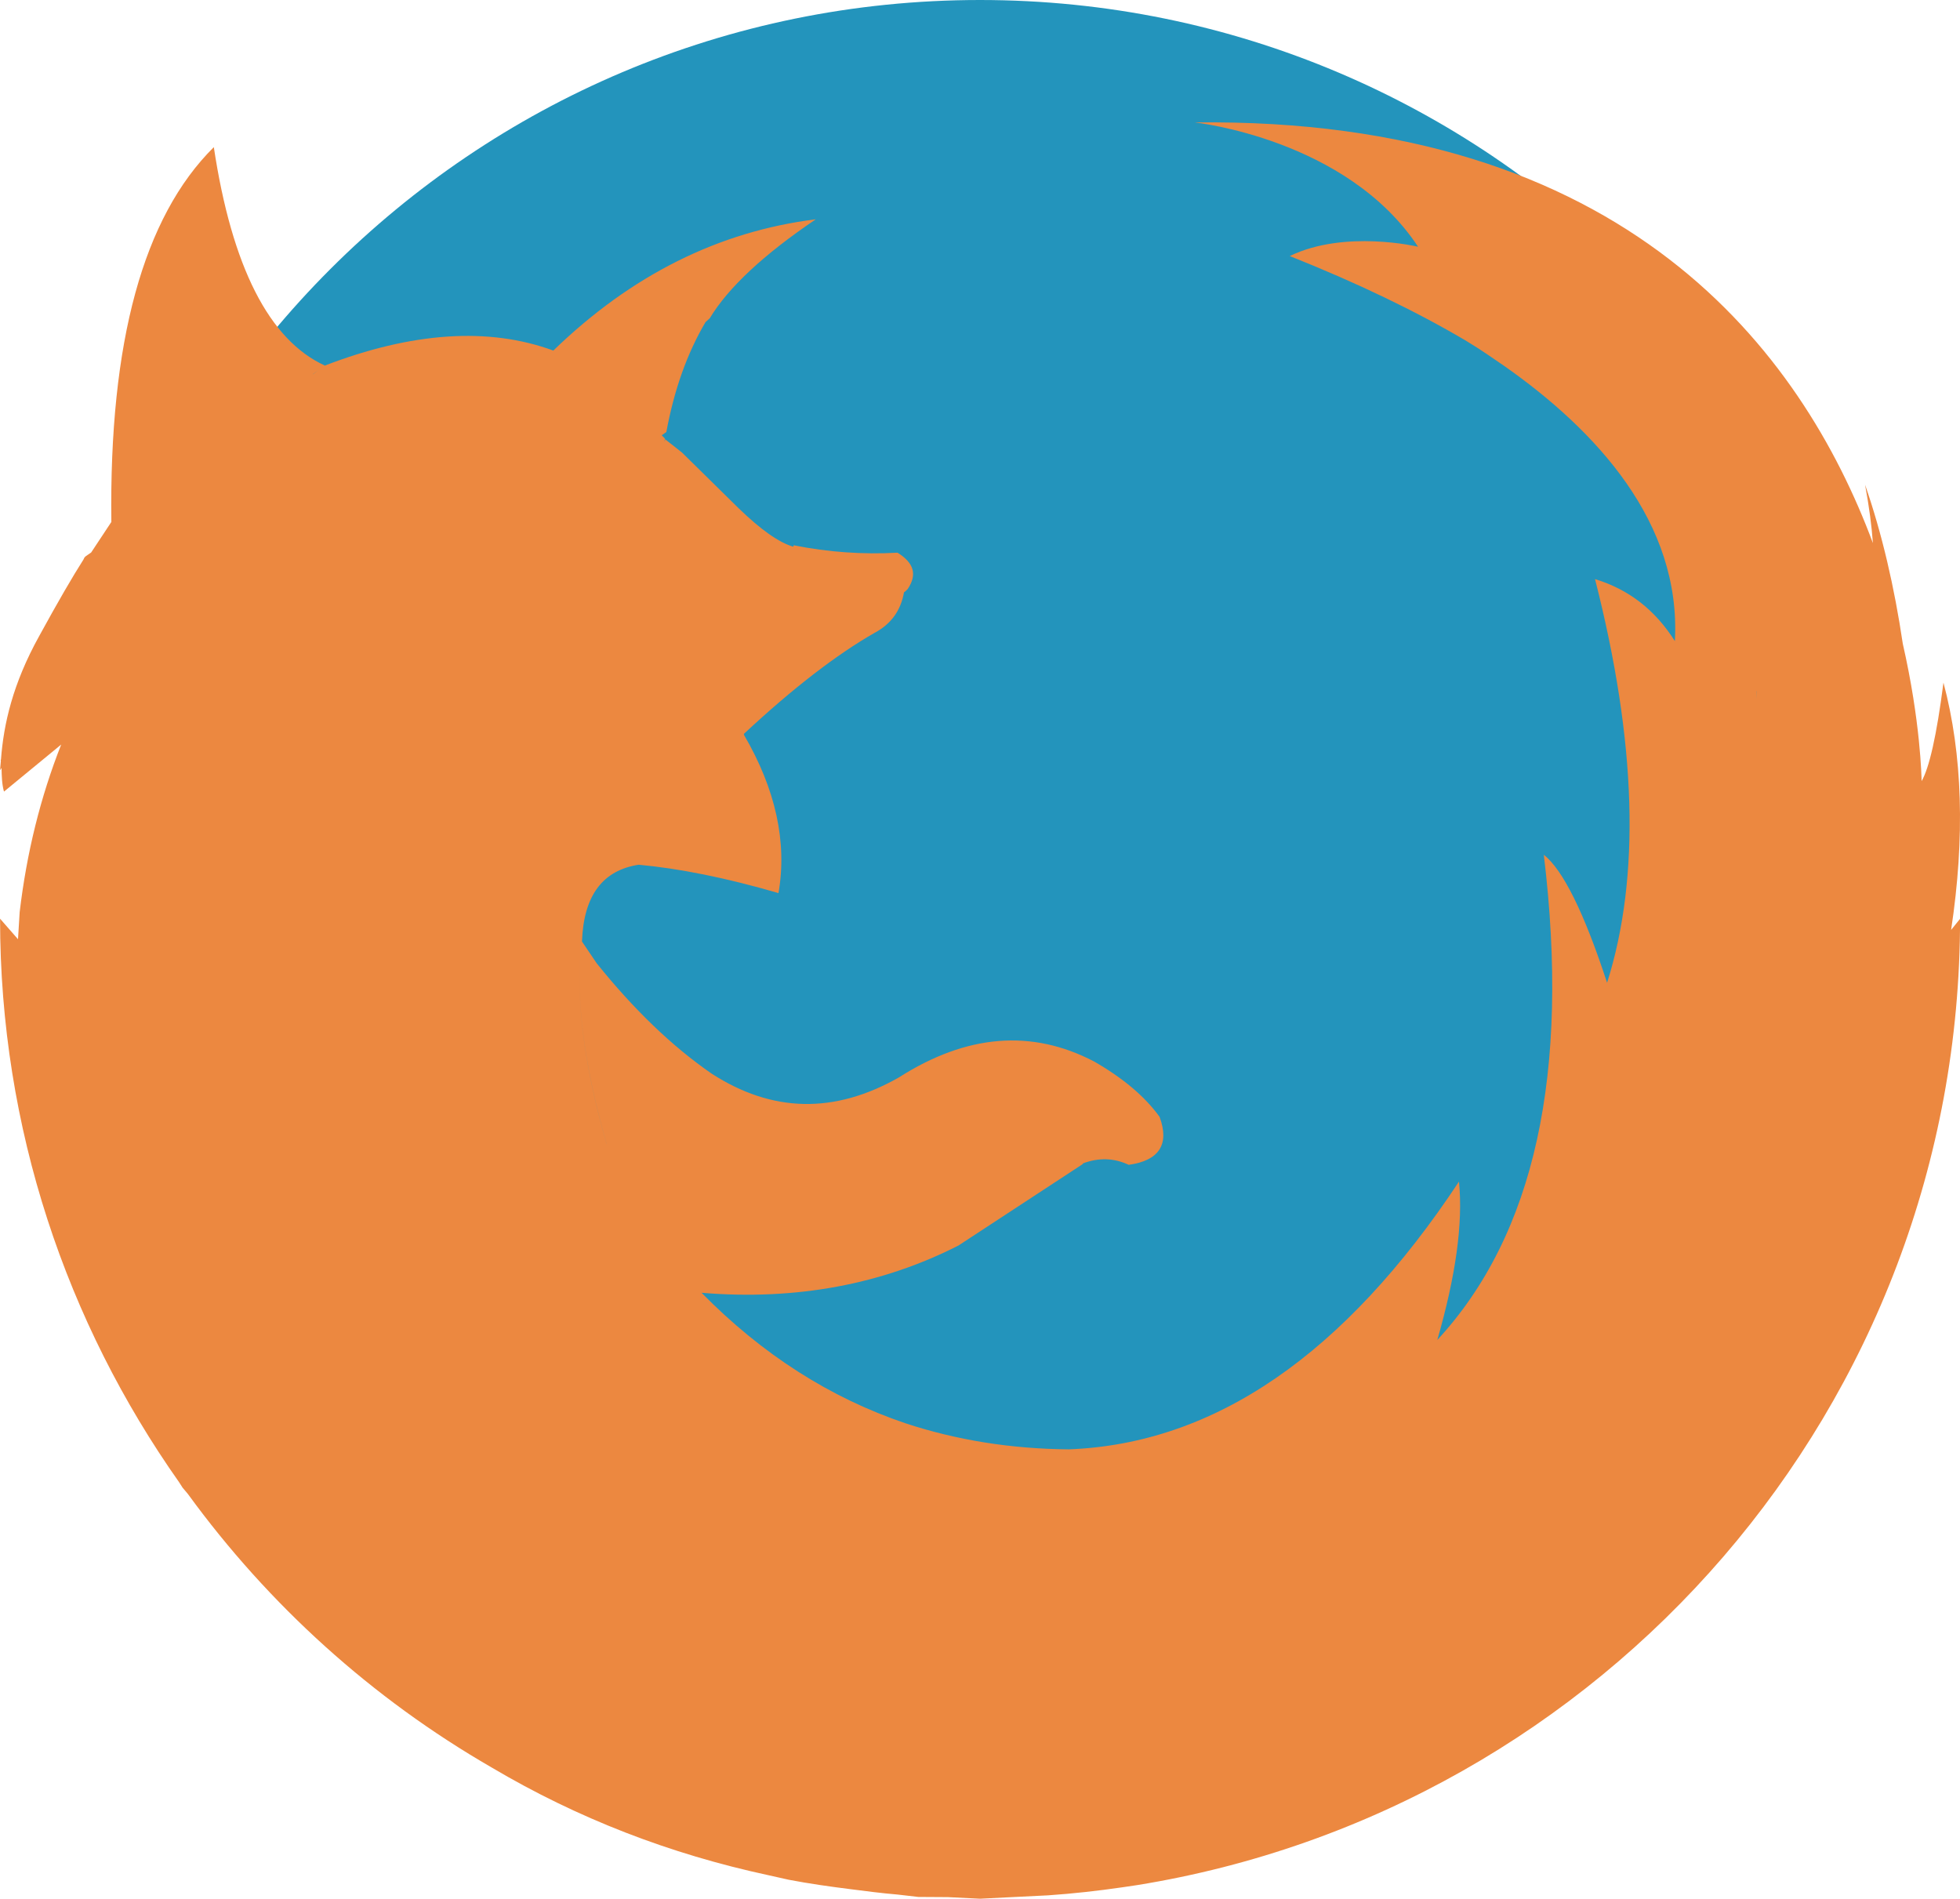
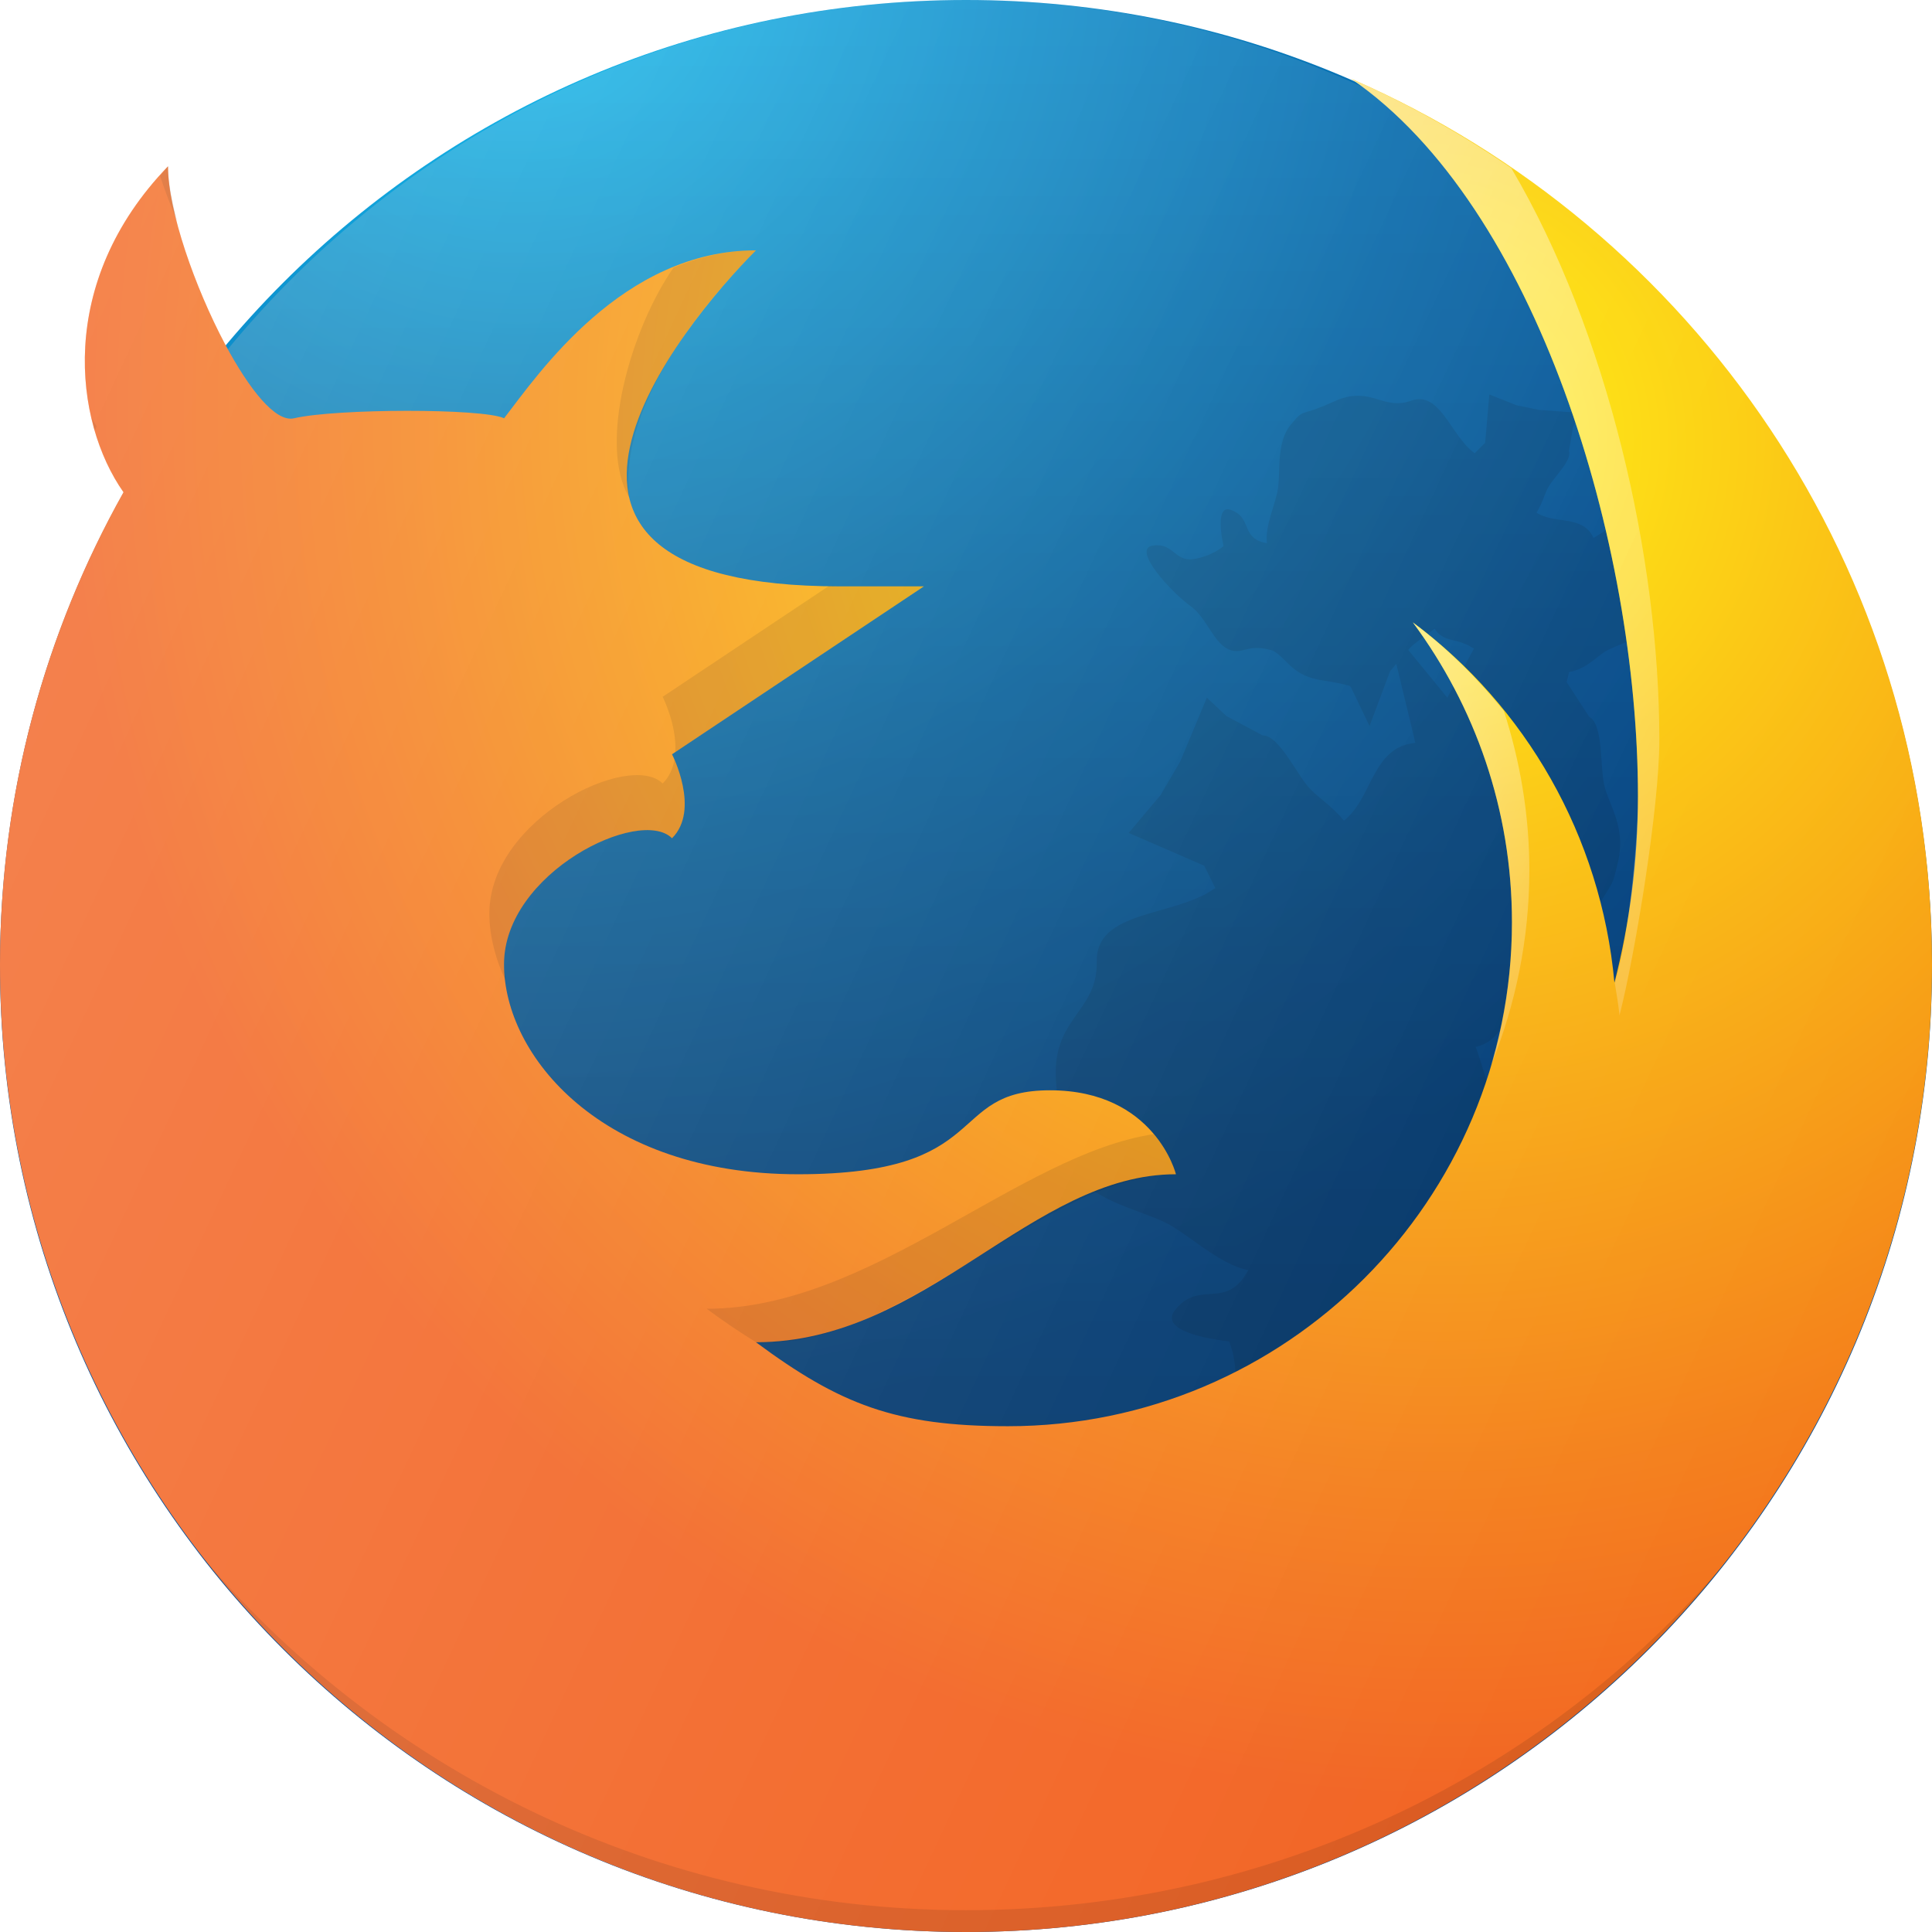
- <svg xmlns="http://www.w3.org/2000/svg" enable-background="new -0.002 -0.501 32 31" height="31" viewBox="-0.002 -0.501 32 31" width="32">
-   <path d="M15.998-.501c8.284 0 15 6.715 15 15 0 8.283-6.716 15-15 15s-15-6.717-15-15c0-8.286 6.716-15 15-15z" fill="#2394BC" />
-   <path d="M18.562 30.274c7.614-1.229 13.437-7.814 13.437-15.775l-.146.181c.228-1.513.188-2.861-.125-4.037-.112.871-.234 1.397-.357 1.608-.001-.068-.018-.976-.307-2.243-.137-.924-.338-1.793-.616-2.596.068.368.108.675.128.953-1.162-3.118-4.023-6.957-11.072-6.867 0 0 2.479.262 3.646 2.029 0 0-1.193-.285-2.095.152 1.099.438 2.052.896 2.863 1.374l.07.043c.208.125.385.253.573.38 1.498 1.052 2.888 2.553 2.782 4.489-.323-.51-.753-.844-1.304-1.012.679 2.66.746 4.857.197 6.59-.377-1.154-.724-1.846-1.033-2.09.431 3.566-.15 6.203-1.739 7.922.302-1.049.422-1.908.354-2.586-1.867 2.822-3.991 4.281-6.372 4.371-.941-.008-1.83-.15-2.666-.426-1.228-.415-2.339-1.124-3.328-2.13 1.544.129 2.954-.139 4.195-.772l2.033-1.332-.008-.006c.264-.1.512-.092.754.021.496-.068.67-.334.504-.783-.24-.334-.603-.637-1.069-.904-1.017-.531-2.079-.447-3.187.26-1.055.6-2.07.576-3.058-.062-.647-.447-1.272-1.049-1.876-1.801l-.24-.355c-.113.852.015 1.945.398 3.291l.008.018-.008-.016c-.384-1.346-.511-2.442-.398-3.293v-.008c.029-.744.337-1.154.924-1.246l-.249-.021.251.021c.663.061 1.424.213 2.282.463.144-.828-.045-1.695-.564-2.584v-.016c.806-.752 1.521-1.299 2.132-1.648.271-.145.429-.365.481-.662l.022-.016.008-.008.03-.029c.158-.236.105-.426-.165-.594-.565.031-1.131-.008-1.695-.121l-.008.023c-.233-.068-.527-.275-.889-.625l-.927-.912-.278-.219v.029h-.008l.008-.037-.053-.055.075-.053c.128-.691.339-1.285.64-1.795l.068-.061c.302-.502.881-1.041 1.732-1.617-1.582.197-3.013.91-4.285 2.143-1.055-.387-2.305-.305-3.744.25l-.173.132-.013.007.188-.138.008-.008c-.905-.416-1.515-1.611-1.809-3.564-1.152 1.141-1.71 3.178-1.673 6.119l-.33.499-.085.058-.017.016-.007.007-.016.033c-.175.274-.416.688-.72 1.244-.437.786-.584 1.446-.627 2.021l-.004.007.002.019-.014.151.025-.04c.003.133.006.267.04.387l.934-.768c-.339.859-.564 1.77-.678 2.736l-.027.442-.293-.335c0 3.428 1.088 6.597 2.924 9.201l.055.086.088.105c1.32 1.813 3.006 3.338 4.958 4.464 1.403.831 2.911 1.413 4.519 1.759l.331.074c.333.064.674.112 1.016.155.253.033.506.065.762.087l.34.039.483.003.525.026.418-.021.689-.034c.409-.028.812-.073 1.212-.131l.243-.036zm-9.409-16.75h0zm19.527-2.741l-.007.131.005-.132.002.001z" fill="#EC8840" />
+ <svg xmlns="http://www.w3.org/2000/svg" enable-background="new 0 0 24 24" id="Layer_1" version="1.1" viewBox="0 0 24 24" xml:space="preserve">
+   <g>
+     <radialGradient cx="6.438" cy="-0.562" gradientUnits="userSpaceOnUse" id="SVGID_1_" r="21.084">
+       <stop offset="0" style="stop-color:#15BEF0" />
+       <stop offset="0.268" style="stop-color:#0D91CE" />
+       <stop offset="0.53" style="stop-color:#066DB1" />
+       <stop offset="0.742" style="stop-color:#0257A0" />
+       <stop offset="0.878" style="stop-color:#004E9A" />
+     </radialGradient>
+     <circle cx="12" cy="12" fill="url(#SVGID_1_)" r="12" />
+     <linearGradient gradientUnits="userSpaceOnUse" id="SVGID_2_" x1="12" x2="12" y1="0" y2="23.729">
+       <stop offset="0" style="stop-color:#000000;stop-opacity:0" />
+       <stop offset="1" style="stop-color:#000000;stop-opacity:0.4" />
+     </linearGradient>
+     <circle cx="12" cy="11.865" fill="url(#SVGID_2_)" r="11.865" />
+     <path d="M20.666,6.883L20.184,6.799l0.372-0.592   c-0.001-0.003-0.76,0.479-0.761,0.476c-0.132-0.293-0.479-0.165-0.708-0.314   c0.069-0.109,0.097-0.222,0.141-0.307c0.067-0.129,0.302-0.34,0.262-0.458   l0.05-0.296l0.083-0.18l-0.506-0.036l-0.279-0.058l-0.337-0.134l-0.052,0.601   L18.319,5.63c-0.003-0.002-0.006-0.005-0.009-0.007   c-0.293-0.218-0.421-0.774-0.781-0.645c-0.36,0.129-0.498-0.199-0.957,0.009   c-0.458,0.208-0.356,0.071-0.536,0.287c-0.181,0.216-0.13,0.564-0.159,0.783   c-0.025,0.196-0.168,0.477-0.138,0.692c-0.029-0.007-0.056-0.011-0.086-0.023   c-0.223-0.085-0.115-0.303-0.362-0.392c-0.152-0.055-0.148,0.188-0.092,0.449   c-0.007,0.007-0.144,0.128-0.374,0.162c-0.236,0.035-0.248-0.209-0.507-0.167   c-0.259,0.042,0.224,0.573,0.476,0.755c0.252,0.182,0.318,0.643,0.664,0.54   c0.149-0.044,0.252-0.019,0.356,0.01c0.193,0.114,0.235,0.313,0.619,0.37   c0.195,0.029,0.281,0.053,0.336,0.068l0.016,0.022l0.228,0.477l0.255-0.683   c0.03-0.031,0.05-0.059,0.077-0.091c0.104,0.43,0.239,0.982,0.236,0.982   c-0.542,0.054-0.523,0.68-0.886,0.967c-0.137-0.17-0.304-0.276-0.417-0.392   c-0.172-0.177-0.383-0.668-0.594-0.668L15.236,8.896L14.992,8.667L14.661,9.46   l-0.244,0.417l-0.396,0.47l0.938,0.407l0.138,0.278   c-0.005,0.003-0.012,0.007-0.016,0.01c-0.508,0.354-1.47,0.259-1.457,0.906   c0.013,0.647-0.589,0.693-0.501,1.542c0.087,0.848-0.078,0.609,0.173,1.016   s0.835,0.513,1.172,0.677c0.3,0.146,0.675,0.527,1.038,0.595   c-0.027,0.042-0.048,0.083-0.083,0.126c-0.256,0.313-0.549,0.021-0.825,0.369   c-0.17,0.214,0.223,0.339,0.671,0.39c0.007,0.016,0.129,0.301,0.059,0.688   c-0.071,0.398-0.47,0.286-0.541,0.725c-0.071,0.439,1.041-0.051,1.47-0.357   c0.429-0.306,1.204-0.163,1.225-0.776c0.009-0.263,0.104-0.415,0.208-0.566   c0.288-0.248,0.63-0.209,0.928-0.795c0.151-0.297,0.237-0.424,0.29-0.504   l0.044-0.014l0.89-0.109l-0.959-0.779c-0.106-0.206-0.248-0.39-0.332-0.549   c-0.083-0.158-0.139-0.404-0.219-0.622c0.124-0.026,0.243-0.1,0.356-0.291   c0.317-0.541,0.599-0.395,0.983-1.125c0.384-0.73,0.337-0.482,0.431-0.895   s-0.105-0.68-0.168-0.919c-0.064-0.239-0.009-0.77-0.194-0.873L19.462,8.475   l0.029-0.126c0.212-0.041,0.326-0.176,0.439-0.25   c0.122-0.08,0.429-0.15,0.452-0.272l0.188-0.234l0.211-0.021l0.007-0.327   l0.108-0.296L20.666,6.883z M17.494,8.074c0.006-0.007,0.015-0.018,0.021-0.025   c0.073-0.076,0.2-0.153,0.307-0.239c0.038,0.065,0.101,0.117,0.23,0.144   c0.118,0.025,0.192,0.062,0.258,0.103L17.979,8.667L17.494,8.074z" opacity="0.1" />
+     <radialGradient cx="17.625" cy="5.442" gradientTransform="matrix(-0.7854384 0.6189399 -0.6326912 -0.8028888 34.91117 -1.098317)" gradientUnits="userSpaceOnUse" id="XMLID_46_" r="16.65">
+       <stop offset="0" style="stop-color:#FFF203" />
+       <stop offset="0.298" style="stop-color:#FBC40D" />
+       <stop offset="0.777" style="stop-color:#F47E1C" />
+       <stop offset="1" style="stop-color:#F26322" />
+     </radialGradient>
+     <path d="M24,11.979C24,18.605,18.626,24,12,24S0,18.605,0,11.979   c0-2.129,0.563-4.132,1.534-5.864c-0.616-0.877-0.835-2.609,0.553-4.049   c0,0.553,0.334,1.503,0.71,2.212c0.303,0.563,0.626,0.972,0.856,0.918   c0.522-0.122,2.348-0.125,2.609,0C6.689,4.643,7.732,3.11,9.391,3.11   c-0.929,0.929-3.59,4.174,1.043,4.174c0.522,0,1.043,0,1.043,0L8.348,9.37   c0,0,0.355,0.689,0,1.043c-0.397-0.397-2.087,0.428-2.087,1.565   c0,1.137,1.21,2.609,3.652,2.609s1.826-1.043,3.13-1.043s1.565,1.043,1.565,1.043   c-1.795,0-3.099,2.087-5.217,2.087c1.043,0.772,1.732,1.043,3.13,1.043   c3.454,0,6.261-2.807,6.261-6.261c0-1.398-0.459-2.682-1.231-3.725   c1.398,1.043,2.337,2.65,2.504,4.476c0.188-0.73,0.292-1.513,0.292-2.316   c0-3.13-1.252-7.325-3.558-8.911C21.036,2.828,24,7.054,24,11.979z" fill="url(#XMLID_46_)" id="XMLID_1317_" />
+     <path d="M6.261,11.979c0-1.137,1.69-1.962,2.087-1.565   C8.638,10.123,8.455,9.615,8.378,9.438C8.358,9.546,8.316,9.649,8.232,9.733   c-0.409-0.409-2.153,0.441-2.153,1.615c0,0.274,0.075,0.567,0.211,0.854   C6.28,12.128,6.261,12.051,6.261,11.979z" opacity="0.1" />
+     <linearGradient gradientUnits="userSpaceOnUse" id="SVGID_3_" x1="14.86" x2="22.049" y1="5.119" y2="8.471">
+       <stop offset="0" style="stop-color:#FFFFFF;stop-opacity:0.5" />
+       <stop offset="1" style="stop-color:#FFFFFF;stop-opacity:0.2" />
+     </linearGradient>
+     <path d="M20.348,9.892c0,0.438-0.093,1.684-0.289,2.316   c0.021,0.135,0.046,0.268,0.059,0.405c0.194-0.754,0.495-2.589,0.495-3.418   c0-2.266-0.638-5.07-1.84-7.108c-0.623-0.426-1.284-0.801-1.984-1.105   C19.096,2.567,20.348,6.762,20.348,9.892z" fill="url(#SVGID_3_)" />
+     <linearGradient gradientUnits="userSpaceOnUse" id="SVGID_4_" x1="16.585" x2="19.489" y1="9.805" y2="11.16">
+       <stop offset="0" style="stop-color:#FFFFFF;stop-opacity:0.5" />
+       <stop offset="1" style="stop-color:#FFFFFF;stop-opacity:0.2" />
+     </linearGradient>
+     <path d="M17.551,7.732c0.772,1.043,1.231,2.327,1.231,3.725   c0,0.617-0.093,1.212-0.26,1.776c0.304-0.749,0.476-1.566,0.476-2.424   c0-0.691-0.115-1.353-0.316-1.976C18.351,8.423,17.976,8.049,17.551,7.732z" fill="url(#SVGID_4_)" />
+     <path d="M14.609,14.588c0,0-0.064-0.246-0.277-0.499   c-1.671,0.25-3.514,2.169-5.554,2.169c0.219,0.162,0.421,0.297,0.619,0.419   C11.221,16.762,12.972,14.588,14.609,14.588z" opacity="0.1" />
+     <path d="M2.202,2.754C2.136,2.498,2.087,2.255,2.087,2.066   c-0.038,0.039-0.062,0.081-0.098,0.121C2.05,2.374,2.124,2.565,2.202,2.754z" opacity="0.1" />
+     <path d="M1.177,5.347c0.009-0.016,0.015-0.034,0.024-0.05   c-0.022-0.031-0.038-0.07-0.059-0.103C1.154,5.245,1.163,5.298,1.177,5.347z" opacity="0.1" />
+     <path d="M12,23.729c-3.835,0-7.301-1.753-9.573-4.492   C4.62,22.11,8.108,24,12,24s7.354-1.854,9.547-4.726   C19.276,22.012,15.835,23.729,12,23.729z" opacity="0.1" />
+     <path d="M10.3,7.277L8.232,8.656c0,0,0.177,0.351,0.157,0.687l3.09-2.06   c0,0-0.522,0-1.044,0C10.385,7.283,10.348,7.278,10.3,7.277z" opacity="0.1" />
+     <path d="M7.819,6.184c-0.158-1.219,1.087-2.588,1.572-3.074   c-0.374,0-0.712,0.086-1.023,0.213C7.835,4.088,7.423,5.528,7.819,6.184z" opacity="0.1" />
+     <linearGradient gradientUnits="userSpaceOnUse" id="SVGID_5_" x1="-0.14" x2="22.875" y1="6.33" y2="17.062">
+       <stop offset="0" style="stop-color:#FFFFFF;stop-opacity:0.2" />
+       <stop offset="1" style="stop-color:#FFFFFF;stop-opacity:0" />
+     </linearGradient>
+     <path d="M16.79,0.981c0.039,0.027,0.076,0.061,0.115,0.089   C15.408,0.389,13.751,0,12,0C8.306,0,5.007,1.689,2.831,4.336   C2.819,4.316,2.808,4.299,2.797,4.278C2.421,3.569,2.087,2.619,2.087,2.066   c-1.388,1.44-1.169,3.172-0.553,4.049C0.563,7.847,0,9.85,0,11.979   C0,18.605,5.374,24,12,24s12-5.395,12-12.021C24,7.054,21.036,2.828,16.79,0.981z" fill="url(#SVGID_5_)" />
+   </g>
+   <g />
+   <g />
+   <g />
+   <g />
+   <g />
+   <g />
+   <g />
+   <g />
+   <g />
+   <g />
+   <g />
+   <g />
+   <g />
+   <g />
+   <g />
</svg>
